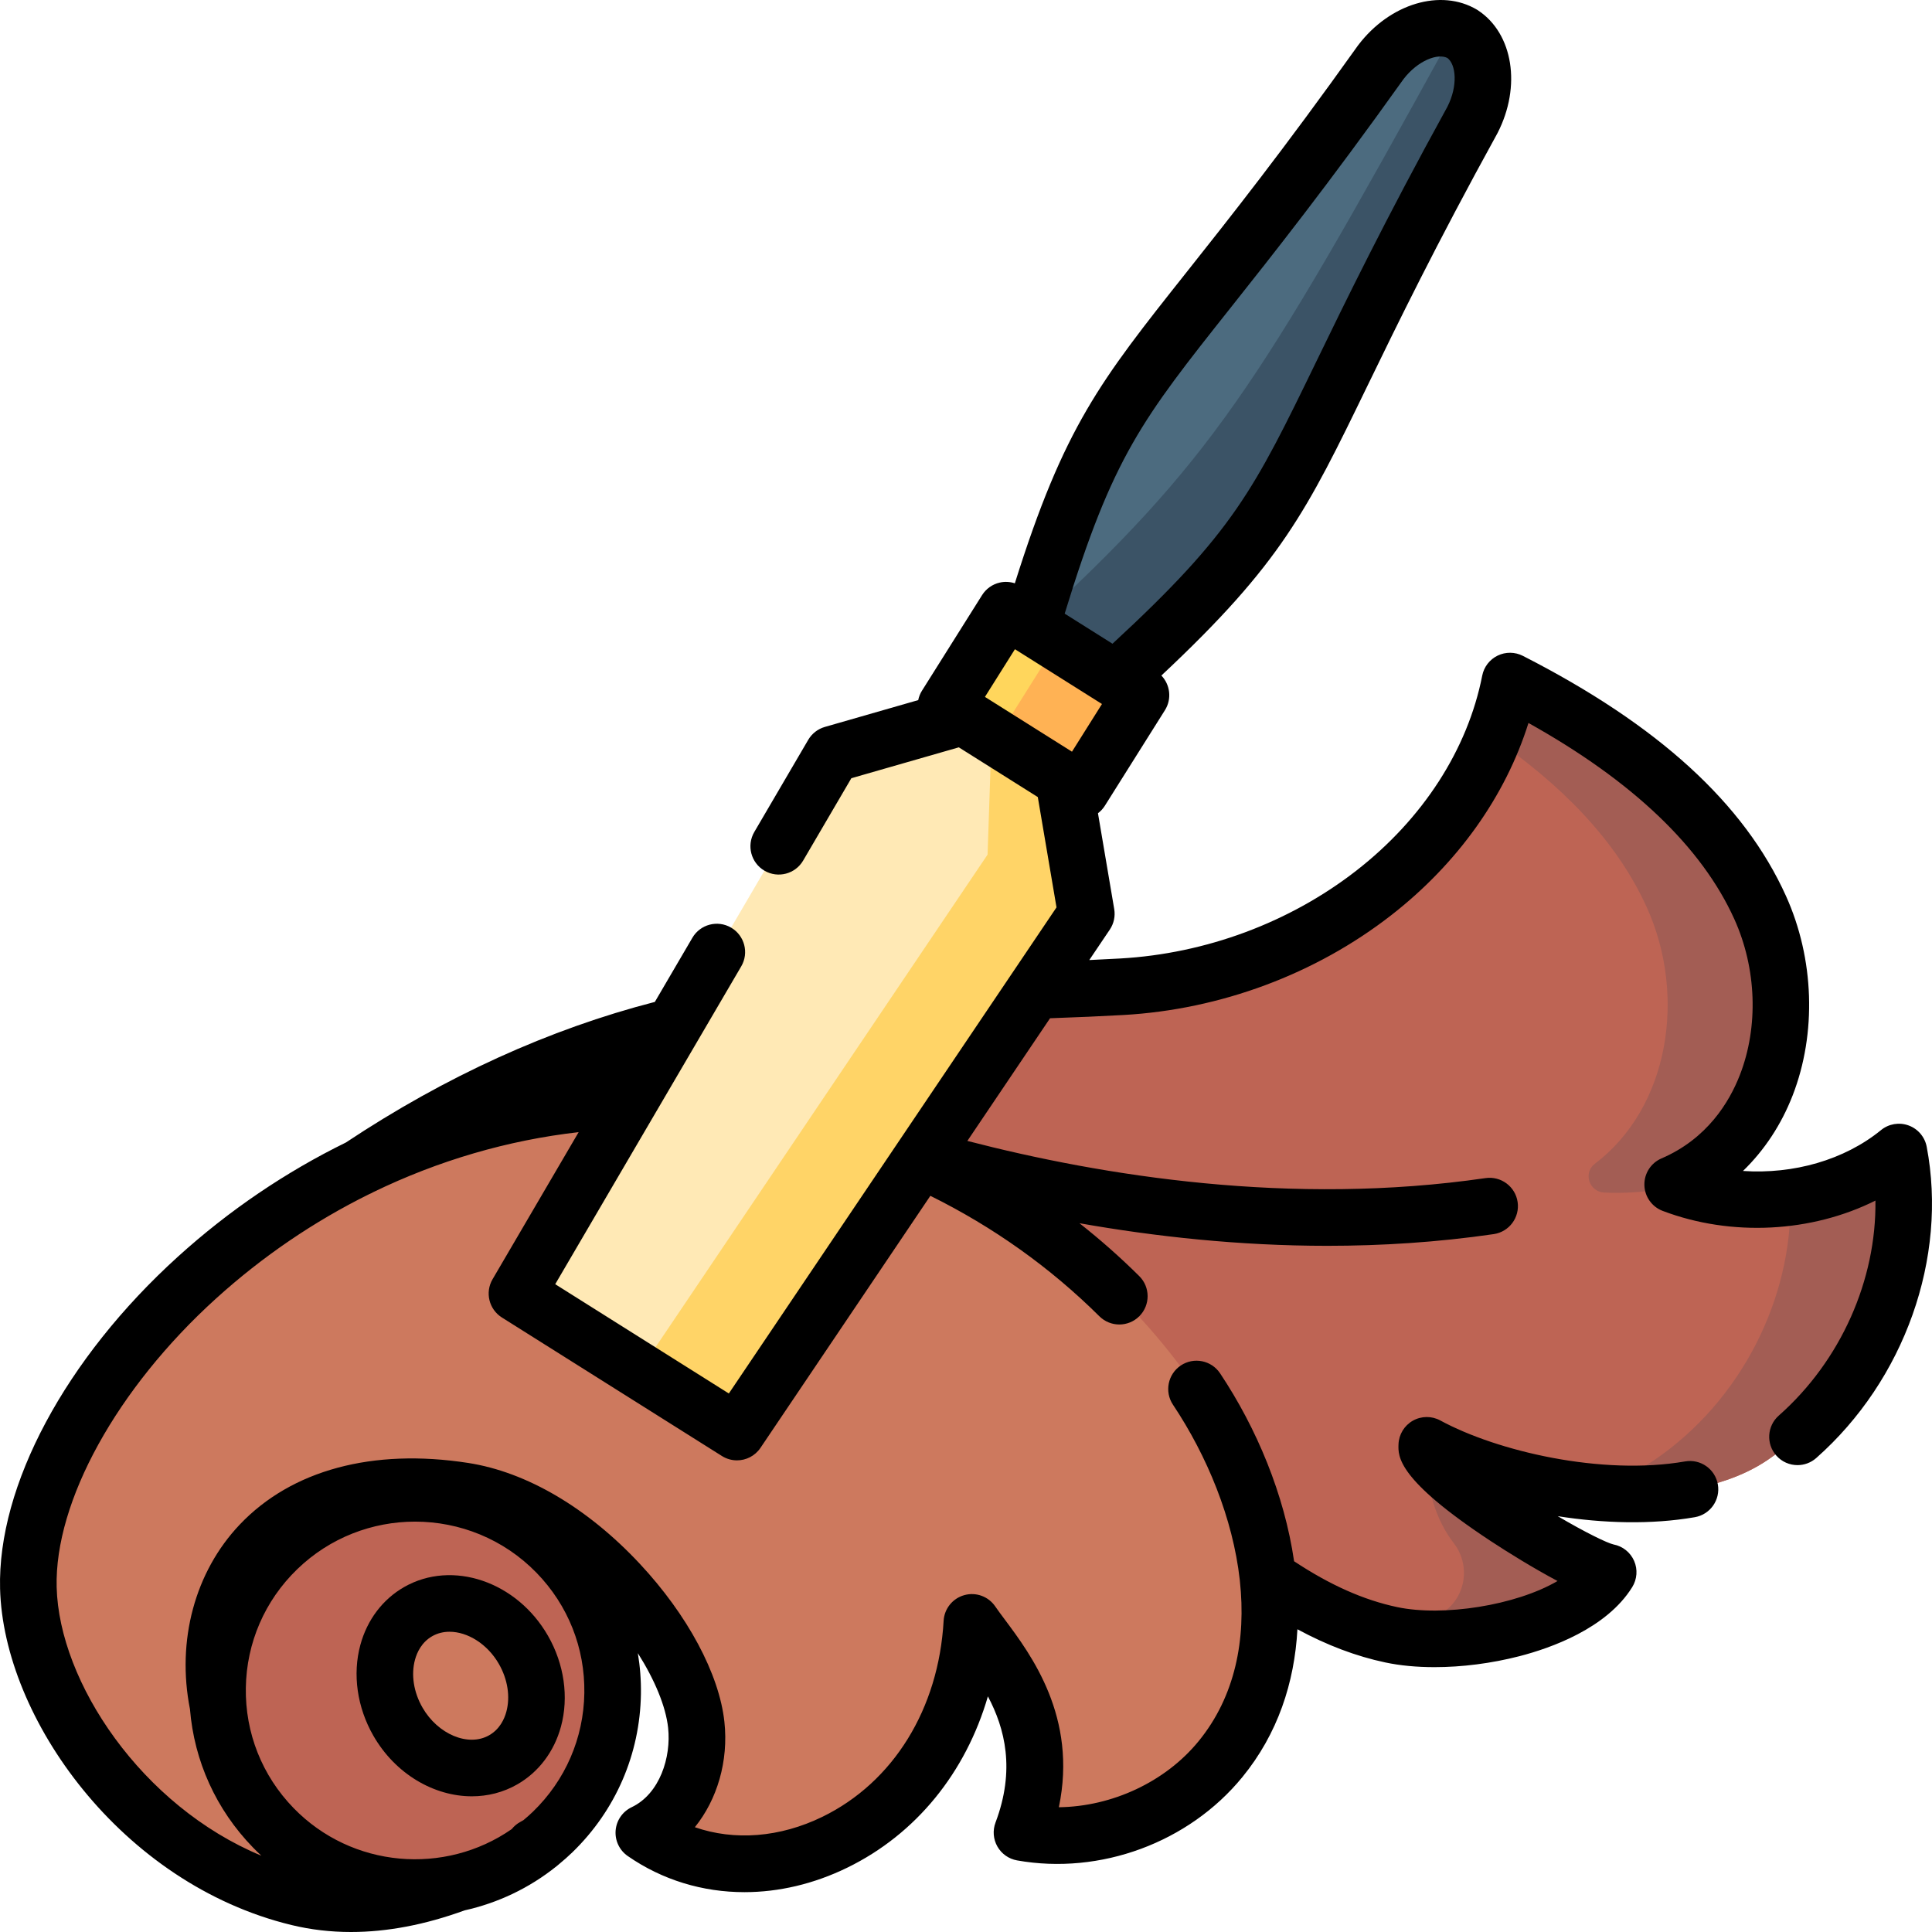
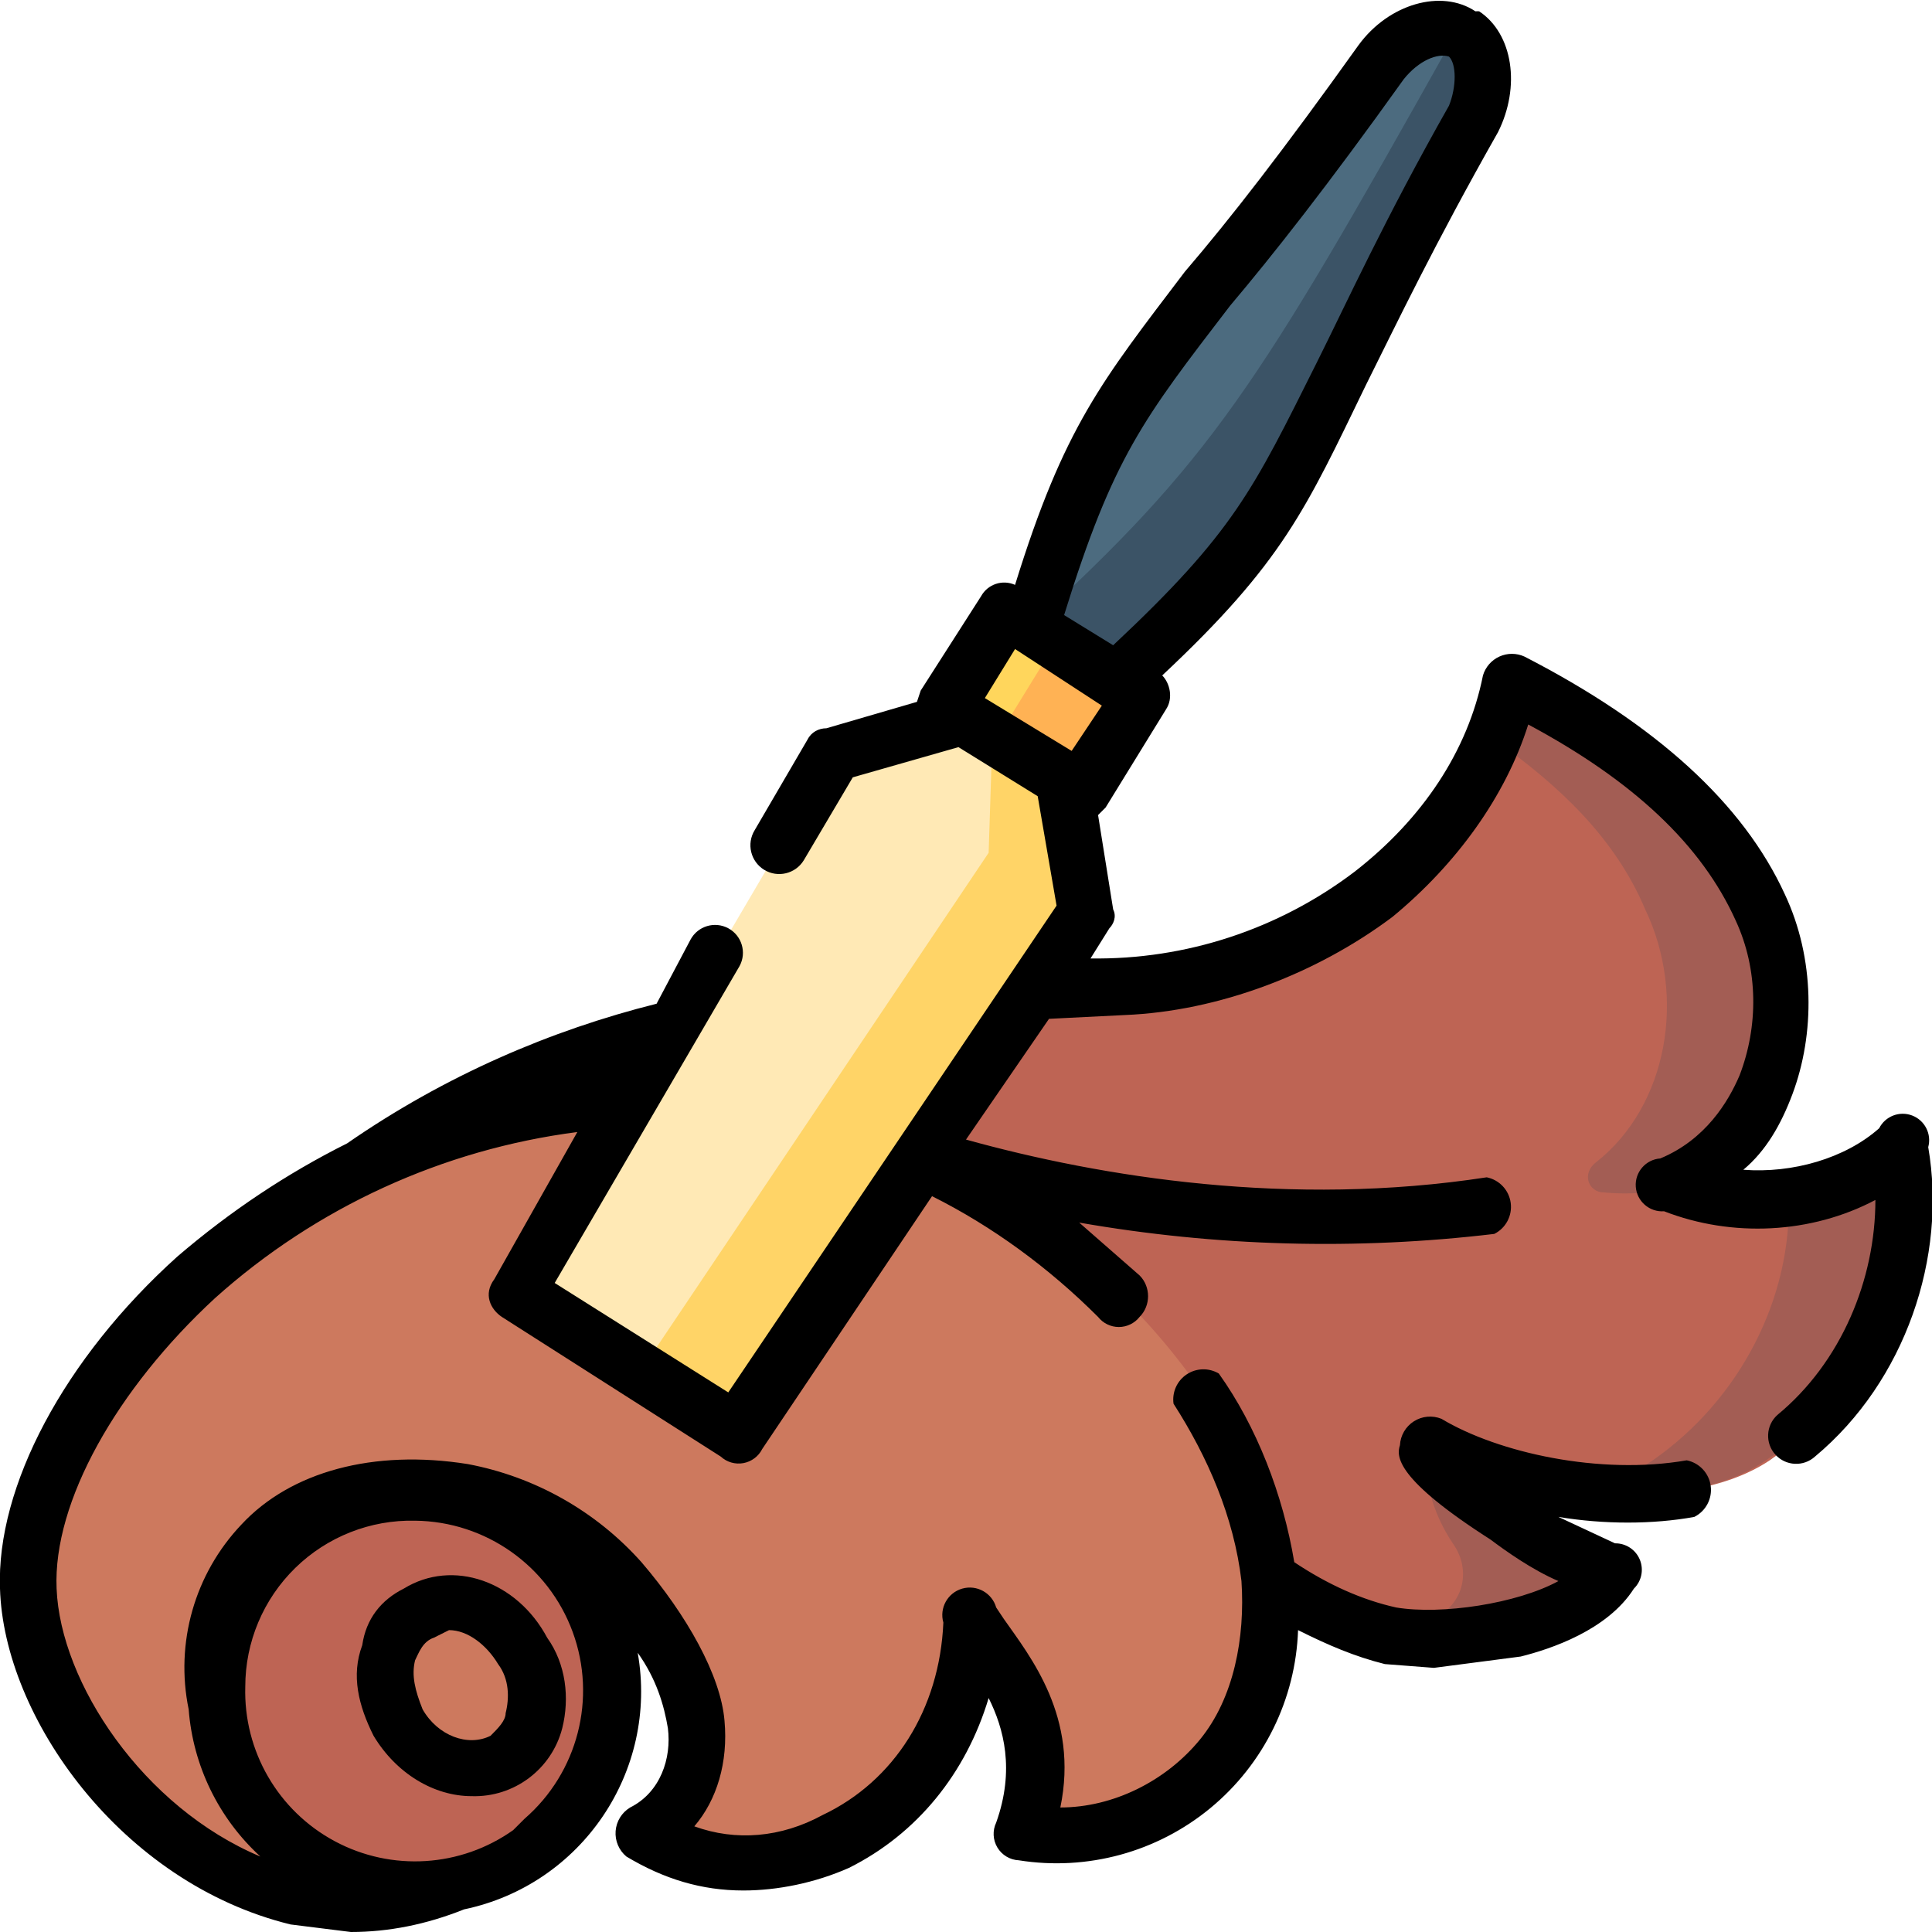
- <svg xmlns="http://www.w3.org/2000/svg" version="1.1" id="Capa_1" x="0px" y="0px" viewBox="0 0 512 512" style="enable-background:new 0 0 512 512;" xml:space="preserve">
-   <path style="fill:#BE6454;" d="M468.5,386.86c-23.69,16.13-68.51,8.06-90.4-3.84v0.08c0,7.39,39.28,31.54,47.8,33.49  c0.09,0.02,0.18,0.04,0.26,0.06c-8.74,14.07-39.72,20.34-57.48,16.57c-0.4-0.08-0.8-0.18-1.2-0.27c-0.4-0.1-0.8-0.2-1.2-0.3  c0.005-0.001,0.009-0.002,0.014-0.003c-16.74-4.17-31.34-14.428-44.254-25.457c-13.53-11.54-27.33-22.49-41.29-33.82  C130.43,251.36,14.07,422.59,10.28,437.11c-0.65-17.07,16.81-59.25,31.25-79.81c14.02-19.96,72.54-73.74,148.89-87.86  c41.23-7.63,66.41-5.66,106.87-7.94c49.62-2.8,94.1-36.48,102.86-81c27.61,14.08,54.26,33.36,66.3,60.03  c12.04,26.67,4.3,61.53-23.19,73.35c20.17,7.65,44.31,4.19,59.95-8.58C509.05,335.94,494.61,369.08,468.5,386.86z" />
-   <g>
-     <path style="fill:#A35D54;" d="M30.382,376.203c-10.939,21.311-20.588,48.133-20.107,60.906   c2.658-10.164,60.509-97.16,146.562-106.525C105.155,324.965,61.412,349.282,30.382,376.203z" />
-     <path style="fill:#A35D54;" d="M436.451,240.53c10.536,23.334,5.924,52.941-13.812,67.899c-3.152,2.389-1.484,7.413,2.467,7.607   c10.093,0.498,19.866-1.503,18.149-2.155c27.493-11.824,35.236-46.685,23.196-73.352c-12.041-26.667-38.688-45.946-66.305-60.03   c-1.017,5.169-2.534,10.185-4.467,15.031C413.187,207.55,428.227,222.316,436.451,240.53z" />
-     <path style="fill:#A35D54;" d="M426.16,416.65c-8.74,14.07-39.72,20.34-57.48,16.57c-0.4-0.08-0.8-0.18-1.2-0.27   c-0.4-0.1-0.8-0.2-1.2-0.3c4.85-0.97,9.6-2.35,13.9-4.13c7.77-3.22,10.22-12.91,5.08-19.57c-4.44-5.77-7.77-14.55-7.16-25.85   c0,7.39,39.28,31.54,47.8,33.49C425.99,416.61,426.08,416.63,426.16,416.65z" />
-     <path style="fill:#A35D54;" d="M503.212,305.297c-7.933,6.482-18.057,10.561-28.74,12.012c0.63,26.971-13.247,54.075-35.973,69.553   c-6.049,4.12-13.479,6.653-21.55,7.955c18.667,2.496,38.376,1.018,51.55-7.955C494.613,369.077,509.051,335.942,503.212,305.297z" />
-   </g>
-   <path style="fill:#CD795E;" d="M79.049,502.855c-40.819-9.863-70.714-50.388-71.531-82.039  c-1.279-49.552,67.523-127.05,159.991-129.289c56.895-1.378,113.704,26.779,146.991,72.854  c21.493,29.751,32.162,73.421,8.909,101.823c-12.4,15.146-33.29,22.858-52.579,19.411c10.773-28.51-6.923-46.351-13.276-55.671  c-3.024,53.365-54.8,78.035-86.928,55.735c10.217-4.872,15.101-17.374,13.883-28.61c-2.395-22.106-31.544-57.312-61.573-61.97  c-49.411-7.664-71.742,25.185-65.137,56.911c6.619,31.793,57.486,53.338,85.238,36.495  C123.79,499.567,101.382,508.251,79.049,502.855z" />
-   <path style="fill:#4C6B7F;" d="M295.652,179.999l-22.337-14.061c20.667-69.549,28.905-60.095,92.594-149.417  c6.163-8.108,15.5-11.142,21.639-7.49c0.006,0.004,0.012,0.008,0.012,0.008c0.006,0.004,0.012,0.008,0.012,0.008  s0.006,0.004,0.012,0.008c5.948,3.956,7.261,13.694,2.617,22.758C337.293,127.92,349.371,131.255,295.652,179.999z" />
-   <path style="fill:#3B5366;" d="M387.584,9.053c-0.006-0.004-0.012-0.007-0.012-0.007s-0.006-0.004-0.012-0.008  c0,0-0.006-0.003-0.012-0.007c-1.257-0.748-2.653-1.201-4.123-1.401c0.804,0.952,0.931,2.2,0.075,3.871  c-50.408,91.568-62.522,110.779-110.014,154.545l22.166,13.953c53.719-48.743,41.642-52.078,94.549-148.187  C394.845,22.747,393.531,13.009,387.584,9.053z" />
-   <polygon style="fill:#FFD65C;" points="302.36,184.22 286.43,209.56 264.23,195.58 250.67,187.05 266.61,161.71 280.16,170.24 " />
-   <polygon style="fill:#FFB254;" points="302.36,184.22 286.43,209.56 264.23,195.58 280.16,170.25 280.16,170.24 " />
-   <polygon style="fill:#FFE9B5;" points="287.876,242.173 195.304,379.5 137,342.799 220.66,199.862 255.248,189.927 281.857,206.676   " />
-   <polygon style="fill:#FFD467;" points="281.856,206.676 262.79,194.675 261.716,226.482 169.512,363.265 195.304,379.5   287.875,242.173 " />
-   <path style="fill:#BE6454;" d="M146.447,485.49c-20.759,20.092-53.906,19.582-74.035-1.138s-19.619-53.804,1.14-73.896  s53.906-19.582,74.035,1.138S167.206,465.399,146.447,485.49z" />
-   <path style="fill:#CD795E;" d="M133.341,466.361c-9.187,5.248-21.676,0.709-27.895-10.138s-3.813-23.894,5.374-29.142  s21.676-0.709,27.895,10.138S142.528,461.113,133.341,466.361z" />
-   <path d="M510.595,303.897c-0.495-2.597-2.319-4.741-4.804-5.644c-2.484-0.905-5.261-0.434-7.307,1.238  c-9.713,7.932-23.193,11.73-36.572,10.826c5.653-5.473,10.148-12.264,13.164-20.032c6.393-16.467,5.73-36.223-1.773-52.846  c-11.077-24.536-33.885-45.35-69.731-63.632c-2.095-1.066-4.57-1.093-6.686-0.063c-2.116,1.028-3.626,2.99-4.08,5.297  c-3.854,19.582-15.7,37.935-33.358,51.68c-17.647,13.736-39.869,22.007-62.566,23.287c-2.697,0.15-5.404,0.287-8.212,0.415  l5.434-8.062c1.077-1.598,1.498-3.548,1.176-5.447l-4.307-25.397c0.712-0.541,1.333-1.203,1.817-1.974l15.931-25.336  c1.872-2.976,1.388-6.757-0.944-9.183c31.785-29.775,38.48-43.554,54.584-76.723c7.997-16.471,17.95-36.971,34.423-66.896  c0.036-0.065,0.071-0.131,0.104-0.197c6.319-12.335,4.11-26.275-5.144-32.429c-0.039-0.026-0.08-0.053-0.121-0.079  c-0.076-0.049-0.152-0.097-0.23-0.143c-9.538-5.672-23.059-1.633-31.445,9.398c-0.046,0.062-0.092,0.123-0.136,0.185  c-19.838,27.824-34.001,45.677-45.383,60.022c-22.907,28.875-32.422,40.874-45.486,82.42c-1.282-0.42-2.662-0.5-3.996-0.194  c-1.94,0.441-3.626,1.636-4.685,3.321l-15.932,25.336c-0.495,0.787-0.817,1.631-0.993,2.491l-24.745,7.108  c-1.853,0.532-3.429,1.757-4.403,3.421L199.9,220.479c-2.093,3.575-0.891,8.17,2.685,10.262c3.573,2.093,8.168,0.892,10.261-2.685  l12.772-21.822l28.479-8.181l0,0l20.931,13.177l4.957,29.234L193.15,369.288l-46.01-28.963l0,0l0,0l49.296-84.23  c2.093-3.575,0.891-8.17-2.685-10.262c-3.573-2.093-8.168-0.892-10.261,2.685l-9.949,17c-27.95,7.208-55.477,19.727-81.881,37.26  c-15.946,7.821-30.952,17.97-44.498,30.242C17.379,360.004-0.686,393.726,0.02,421.026c0.877,34.244,32.135,78.233,77.267,89.135  C82.358,511.388,87.609,512,93.024,512c9.564,0,19.637-1.918,30.101-5.731c8.718-1.942,17.085-5.841,24.394-11.721  c0.217-0.16,0.42-0.332,0.615-0.512c1.206-0.996,2.39-2.031,3.532-3.137c11.483-11.114,17.941-26.027,18.187-41.991  c0.056-3.66-0.231-7.271-0.817-10.807c4.508,7.13,7.41,14.146,8.023,19.795c0.843,7.761-2.205,17.478-9.661,21.031  c-2.414,1.151-4.032,3.498-4.249,6.164c-0.216,2.665,1.003,5.245,3.199,6.769c9.172,6.367,19.879,9.582,30.947,9.581  c9.051,0,18.345-2.151,27.233-6.486c18.246-8.899,31.416-25.221,37.275-45.401c4.52,8.513,7.304,19.442,2.02,33.434  c-0.789,2.087-0.607,4.415,0.494,6.355c1.102,1.94,3.009,3.288,5.205,3.68c22.078,3.933,45.514-4.72,59.703-22.055  c9.394-11.475,13.833-25.052,14.606-39.194c7.859,4.25,15.564,7.158,23.304,8.796c3.92,0.832,8.344,1.241,13.017,1.241  c7.244,0,15.082-0.985,22.54-2.911c8.229-2.124,23.049-7.325,29.855-18.28c1.305-2.101,1.505-4.707,0.51-6.971  c-0.994-2.264-3.026-3.89-5.455-4.351c-1.652-0.372-7.348-3.114-14.782-7.494c12.066,1.896,24.756,2.278,36.324,0.269  c4.081-0.709,6.815-4.593,6.106-8.675c-0.709-4.08-4.582-6.812-8.674-6.106c-22.104,3.841-49.928-2.726-64.88-10.854  c-2.275-1.238-5.028-1.212-7.284,0.065c-2.253,1.279-3.688,3.63-3.793,6.219c-0.132,3.248-0.378,9.295,24.293,25.58  c4.552,3.004,11.494,7.311,17.851,10.681c-11.04,6.473-30.339,9.497-42.518,6.911c-8.848-1.871-17.805-5.858-27.296-12.145  c-2.576-17.686-9.909-35.249-19.617-49.808c-2.298-3.446-6.956-4.376-10.402-2.079c-3.446,2.299-4.377,6.956-2.079,10.402  c9.085,13.624,15.867,30.159,17.691,46.345c0.009,0.134,0.026,0.267,0.042,0.4c1.662,15.439-1.208,30.536-10.966,42.456  c-8.848,10.811-22.976,17.298-37.01,17.472c4.99-23.857-7.342-40.383-14.33-49.746c-0.993-1.33-1.851-2.48-2.525-3.466  c-1.811-2.654-5.109-3.863-8.203-2.998c-3.095,0.86-5.298,3.596-5.48,6.802c-1.321,23.361-13.328,42.777-32.117,51.941  c-11.296,5.509-23.339,6.395-33.811,2.761c5.916-7.321,8.963-17.513,7.829-27.956c-1.372-12.645-9.747-28.287-22.403-41.842  c-13.856-14.84-30.009-24.335-45.486-26.737c-25.319-3.928-46.82,1.875-60.551,16.336c-11.877,12.506-16.78,30.749-13.188,48.906  c1.121,13.769,6.931,26.613,16.69,36.659c0.731,0.753,1.477,1.482,2.238,2.187c-31.743-13.174-53.611-45.992-54.255-71.147  c-0.587-22.705,15.986-52.734,42.221-76.5c12.371-11.206,26.052-20.487,40.578-27.665c0.372-0.147,0.734-0.324,1.088-0.534  c17.234-8.367,35.637-13.771,54.444-15.907l-22.815,38.983c-2.045,3.493-0.948,7.979,2.478,10.137l58.307,36.705  c1.239,0.779,2.622,1.153,3.988,1.153c2.414,0,4.78-1.164,6.226-3.309l45.023-66.795c16.705,8.267,31.754,18.982,44.794,31.923  c1.463,1.452,3.373,2.177,5.283,2.177c1.929,0,3.858-0.739,5.323-2.217c2.918-2.94,2.901-7.689-0.04-10.607  c-5.017-4.979-10.307-9.653-15.849-14.015c20.001,3.534,42.302,5.988,65.692,5.988c14.38,0,29.174-0.927,44.089-3.1  c4.099-0.598,6.938-4.405,6.341-8.504s-4.407-6.929-8.503-6.341c-51.419,7.491-101.532-0.586-137.323-9.852l21.914-32.511  c7.22-0.249,13.349-0.521,19.449-0.86c25.716-1.451,50.909-10.837,70.939-26.427c17.623-13.717,30.292-31.542,36.397-50.961  c27.587,15.392,45.927,32.863,54.572,52.014c5.883,13.031,6.429,28.449,1.462,41.244c-2.806,7.228-8.689,16.936-20.78,22.136  c-2.808,1.207-4.602,3.997-4.535,7.053c0.066,3.056,1.981,5.766,4.838,6.85c18.332,6.954,39.586,5.688,56.393-2.726  c0.275,20.985-9.138,42.423-25.619,56.982c-3.105,2.742-3.399,7.482-0.656,10.587c1.482,1.679,3.548,2.535,5.624,2.535  c1.764,0,3.536-0.619,4.962-1.879C504.716,365.727,516.207,333.345,510.595,303.897z M65.147,447.301  c0.185-11.952,5.022-23.119,13.621-31.442c8.702-8.423,19.969-12.613,31.227-12.613c11.721,0,23.433,4.545,32.216,13.587  c8.338,8.583,12.829,19.893,12.644,31.844c-0.184,11.953-5.022,23.119-13.621,31.442c-0.813,0.787-1.656,1.525-2.512,2.238  l-0.794,0.45c-0.014,0.008-0.028,0.017-0.042,0.024c-0.903,0.487-1.668,1.142-2.28,1.906c-17.714,12.305-42.314,10.362-57.814-5.592  C69.453,470.561,64.963,459.253,65.147,447.301z M326.183,81.486c10.869-13.699,25.749-32.456,45.773-60.536  c3.812-4.958,9.095-6.886,11.621-5.583c2.276,1.709,2.835,7.318,0.008,12.908c-16.625,30.207-27.08,51.742-34.717,67.472  c-16.525,34.036-21.977,45.267-54.049,74.847l-12.667-7.974C294.918,120.897,302.676,111.116,326.183,81.486z M268.968,172.048  l23.064,14.52l-7.946,12.637l-23.065-14.52L268.968,172.048z" />
-   <path d="M125.055,476.04c4.153,0,8.269-1.012,12.008-3.148c5.672-3.241,9.79-8.681,11.597-15.322  c2.119-7.791,0.866-16.563-3.436-24.067c-8.263-14.413-25.365-20.208-38.124-12.921c-5.671,3.24-9.789,8.681-11.596,15.32  c-2.119,7.792-0.867,16.564,3.436,24.069C104.782,470.158,115.037,476.04,125.055,476.04z M109.98,439.84  c0.532-1.958,1.756-4.629,4.561-6.231c1.4-0.8,2.969-1.177,4.597-1.177c4.76,0,10.03,3.224,13.074,8.533  c2.336,4.075,3.056,8.691,1.974,12.668c-0.532,1.958-1.757,4.629-4.562,6.232c-5.493,3.139-13.586-0.232-17.67-7.356  C109.618,448.434,108.898,443.817,109.98,439.84z" />
-   <g>
- </g>
-   <g>
- </g>
-   <g>
- </g>
-   <g>
- </g>
-   <g>
- </g>
-   <g>
- </g>
-   <g>
- </g>
-   <g>
- </g>
-   <g>
- </g>
-   <g>
- </g>
-   <g>
- </g>
-   <g>
- </g>
-   <g>
- </g>
-   <g>
- </g>
-   <g>
- </g>
+ <svg xmlns="http://www.w3.org/2000/svg" xml:space="preserve" style="enable-background:new 0 0 512 512" viewBox="0 0 512 512">
+   <path d="M469 387c-24 16-69 8-91-4 0 7 39 32 48 34-9 14-40 20-57 16h-3c-16-5-31-15-44-26l-41-34C130 251 14 423 10 437c0-17 17-59 32-80 14-20 72-73 148-88 42-7 67-5 107-8 50-2 94-36 103-80 28 14 54 33 66 60 12 26 5 61-23 73 20 8 45 4 60-9 6 31-8 64-34 82z" style="fill:#be6454" />
+   <path d="M30 376c-11 22-20 48-20 61 3-10 61-97 147-106-52-6-96 18-127 45zM436 241c11 23 6 52-13 67-4 3-2 8 2 8 10 1 20-1 18-2 28-12 35-47 23-73-12-27-38-46-66-61l-4 16c17 12 32 26 40 45zM426 417c-9 14-40 20-57 16h-3l14-4c8-4 10-13 5-20-4-6-8-15-7-26 0 7 39 32 48 34zM503 305c-8 7-18 11-29 12 1 27-13 54-36 70-6 4-13 7-21 8 19 2 38 1 51-8 27-18 41-51 35-82z" style="fill:#a35d54" />
+   <path d="M79 503c-41-10-71-51-71-82-2-50 67-127 160-129 56-2 113 26 147 72 21 30 32 74 8 102a57 57 0 0 1-52 20c11-29-7-47-13-56-3 53-55 78-87 56 10-5 15-18 14-29-3-22-32-57-62-62-49-8-72 25-65 57 6 32 57 53 85 37-19 11-42 19-64 14z" style="fill:#cd795e" />
+   <path d="m296 180-23-14c21-70 29-60 93-149 6-9 15-12 22-8 6 4 7 14 2 23-53 96-41 99-94 148z" style="fill:#4c6b7f" />
+   <path d="m388 9-5-1 1 4c-51 91-63 110-111 154l23 14c53-49 41-52 94-148 5-9 4-19-2-23z" style="fill:#3b5366" />
+   <path d="m302 184-16 26-22-14-13-9 16-25 13 8z" style="fill:#ffd65c" />
+   <path d="m302 184-16 26-22-14 16-26z" style="fill:#ffb254" />
+   <path d="m288 242-93 138-58-37 84-143 34-10 27 17z" style="fill:#ffe9b5" />
+   <path d="m282 207-19-12-1 31-92 137 25 17 93-138z" style="fill:#ffd467" />
+   <path d="M146 485a52 52 0 0 1-72-75 52 52 0 0 1 72 75z" style="fill:#be6454" />
+   <path d="M133 466c-9 6-21 1-28-10s-3-24 6-29 21-1 28 10 4 24-6 29z" style="fill:#cd795e" />
+   <path d="M511 304a7 7 0 0 0-13-5c-9 8-23 12-36 11 6-5 10-12 13-20 6-16 6-36-2-53-11-24-34-45-69-63a8 8 0 0 0-11 5c-4 20-16 38-34 52a113 113 0 0 1-70 23l5-8c1-1 2-3 1-5l-4-25 2-2 16-26c2-3 1-7-1-9 32-30 38-44 54-77 8-16 18-37 35-67 6-12 4-26-5-32a6 6 0 0 0-1 0c-9-6-23-2-31 9-20 28-34 46-46 60-22 29-32 41-45 83a7 7 0 0 0-9 3l-16 25-1 3-24 7c-2 0-4 1-5 3l-14 24a7 7 0 1 0 13 8l13-22 28-8 21 13 5 29-87 129-46-29 49-84a7 7 0 1 0-13-7l-9 17c-28 7-56 19-82 37-16 8-31 18-45 30-30 27-48 61-47 88 1 34 32 78 77 89l16 2c10 0 20-2 30-6a59 59 0 0 0 46-68c5 7 7 14 8 20 1 8-2 17-10 21a8 8 0 0 0-1 13c10 6 20 9 31 9 9 0 19-2 28-6 18-9 31-25 37-45 4 8 7 19 2 33a7 7 0 0 0 6 10 64 64 0 0 0 74-61c8 4 15 7 23 9l13 1 23-3c8-2 23-7 30-18a7 7 0 0 0-5-12l-15-7c12 2 25 2 36 0a8 8 0 0 0-2-15c-23 4-50-2-65-11a8 8 0 0 0-11 7c-1 3-1 9 24 25 4 3 11 8 18 11-11 6-31 9-43 7-9-2-18-6-27-12-3-18-10-36-20-50a8 8 0 0 0-12 8c9 14 16 30 18 47 1 15-2 31-11 42s-23 18-37 18c5-24-8-40-15-50l-2-3a7 7 0 0 0-14 4c-1 23-13 42-32 51-11 6-23 7-34 3 6-7 9-17 8-28-1-12-10-28-22-42a82 82 0 0 0-46-26c-25-4-47 2-60 16a55 55 0 0 0-14 49 59 59 0 0 0 19 39c-31-13-53-46-54-71-1-23 16-53 42-77a178 178 0 0 1 96-44l-22 39c-3 4-1 8 2 10l58 37a7 7 0 0 0 11-2l45-67c16 8 31 19 44 32a7 7 0 0 0 11 0c3-3 3-8 0-11l-16-14a379 379 0 0 0 110 3 8 8 0 0 0-2-15c-52 8-102 0-138-10l22-32 20-1c25-1 51-11 71-26 17-14 30-32 36-51 28 15 46 32 55 52 6 13 6 28 1 41-3 7-9 17-21 22a7 7 0 0 0 1 14c18 7 39 6 56-3 0 21-9 43-26 57a7 7 0 1 0 10 11c24-20 35-53 30-82zM65 447a44 44 0 0 1 45-44 45 45 0 0 1 29 79l-1 1-2 2a45 45 0 0 1-71-38zM326 81c11-13 26-32 46-60 4-5 9-7 12-6 2 2 2 8 0 13-17 30-27 52-35 68-17 34-22 45-54 75l-13-8c13-42 21-52 44-82zm-57 91 23 15-8 12-23-14 8-13z" />
+   <path d="M125 476a24 24 0 0 0 24-18c2-8 1-17-4-24-8-15-25-21-38-13-6 3-10 8-11 15-3 8-1 16 3 24 6 10 16 16 26 16zm-15-36c1-2 2-5 5-6l4-2c5 0 10 4 13 9 3 4 3 9 2 13 0 2-2 4-4 6-6 3-14 0-18-7-2-5-3-9-2-13z" />
</svg>
